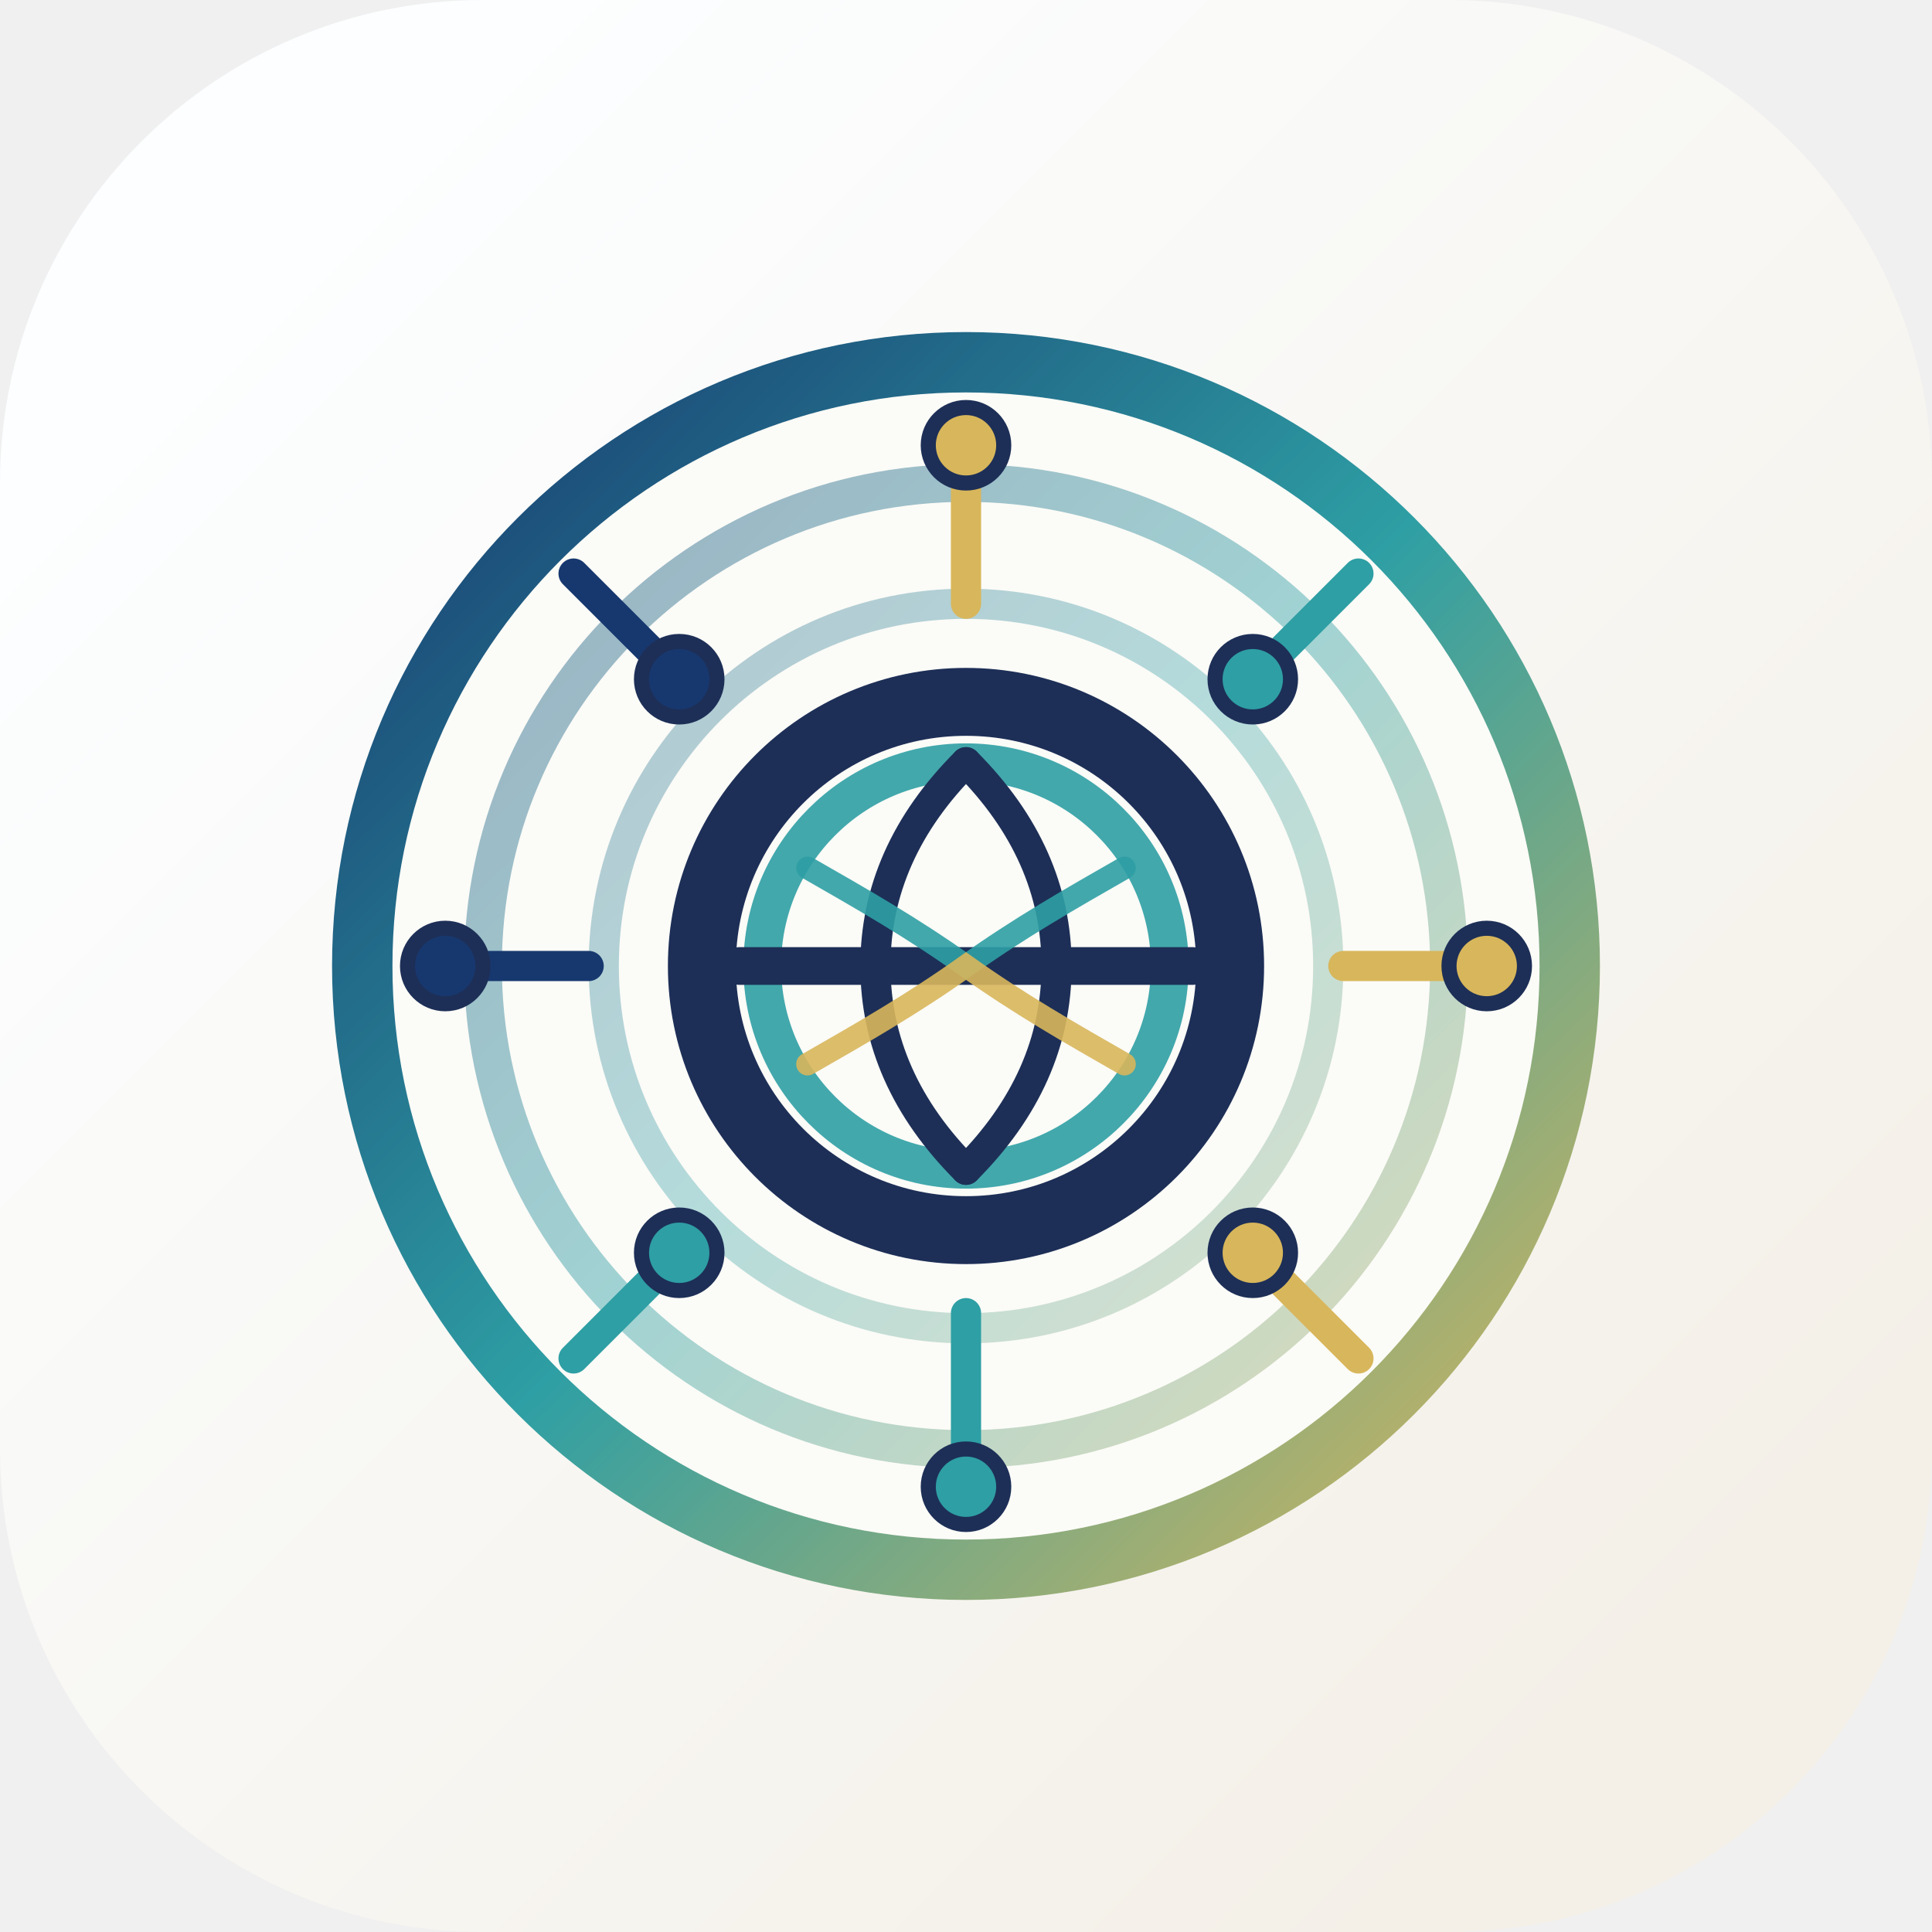
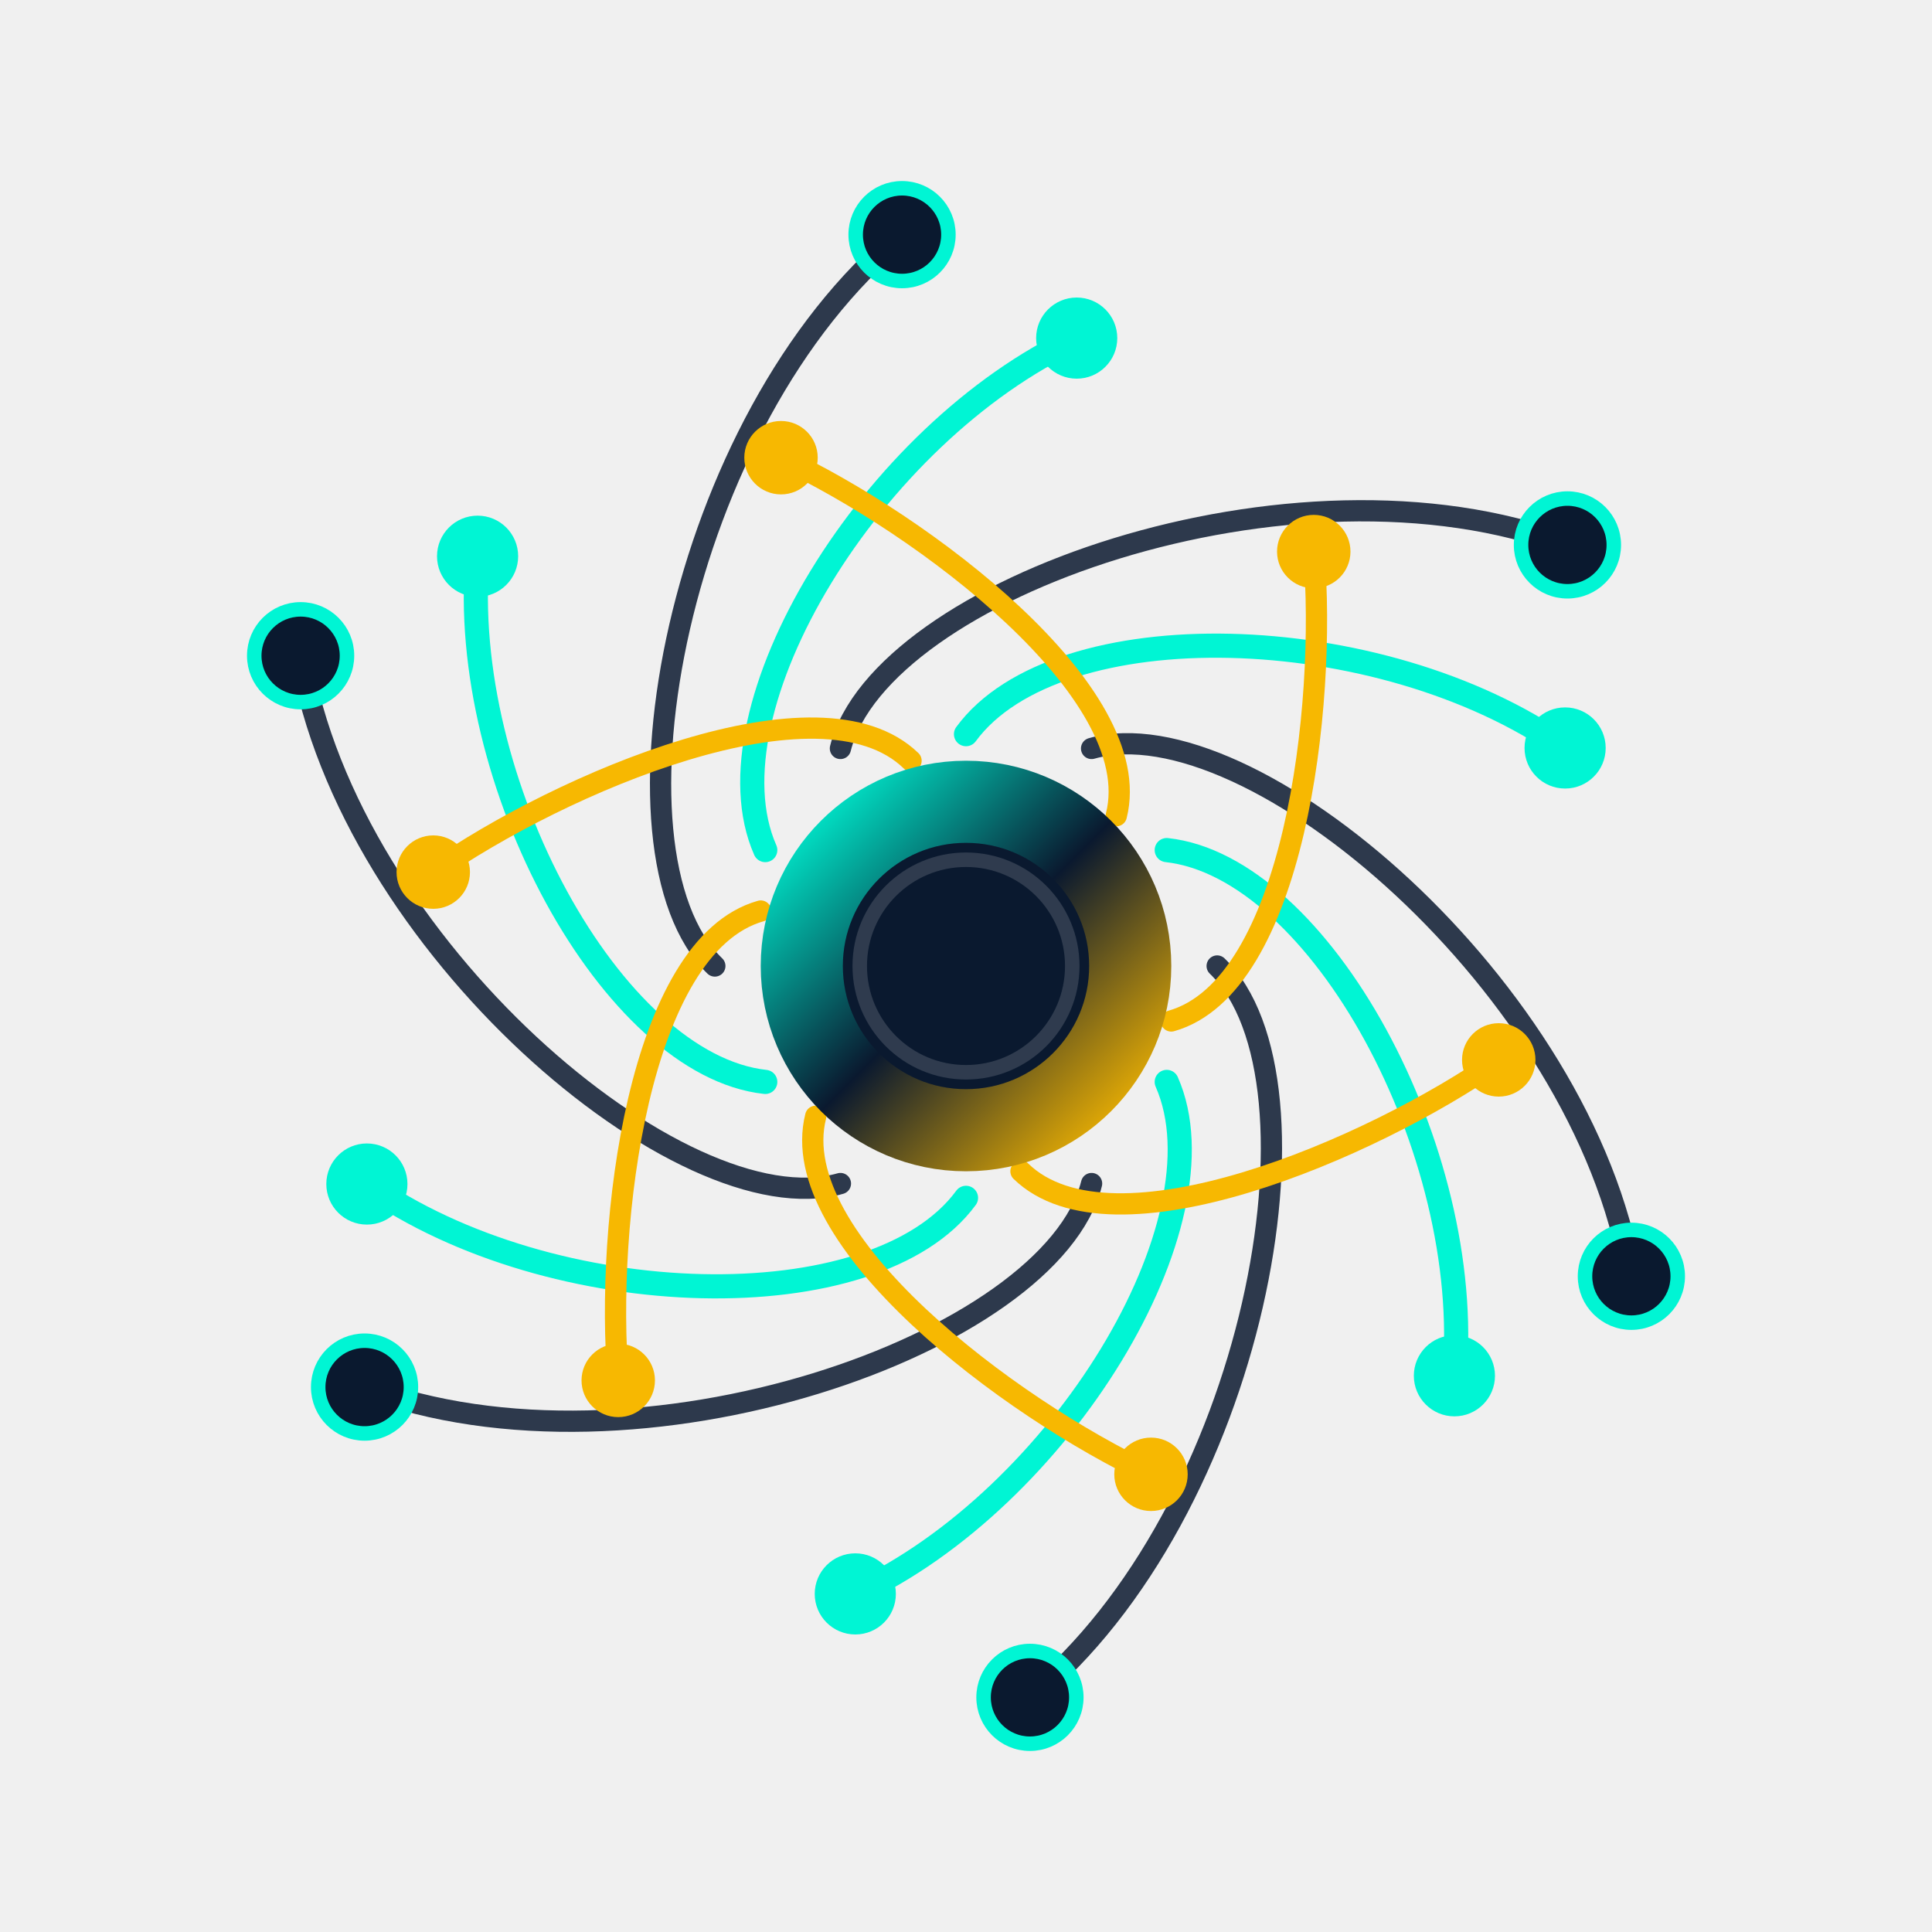
- <svg xmlns="http://www.w3.org/2000/svg" width="512" height="512" viewBox="0 0 512 512" fill="none" role="img" aria-labelledby="title desc">
+ <svg xmlns="http://www.w3.org/2000/svg" viewBox="0 0 200 200" width="512" height="512" role="img" aria-labelledby="op-title op-desc">
  <defs>
-     <linearGradient id="bg" x1="72" y1="72" x2="440" y2="440" gradientUnits="userSpaceOnUse">
-       <stop stop-color="#FCFEFF" />
-       <stop offset="1" stop-color="#F4F0E8" />
-     </linearGradient>
-     <linearGradient id="ring" x1="100" y1="98" x2="412" y2="412" gradientUnits="userSpaceOnUse">
-       <stop stop-color="#17386F" />
-       <stop offset="0.5" stop-color="#2E9FA4" />
-       <stop offset="1" stop-color="#D8B65B" />
+     <linearGradient id="oGrad" x1="0%" y1="0%" x2="100%" y2="100%">
+       <stop offset="0%" stop-color="#00f5d4" />
+       <stop offset="50%" stop-color="#0a192f" />
+       <stop offset="100%" stop-color="#f7b801" />
    </linearGradient>
  </defs>
-   <rect width="512" height="512" rx="128" fill="url(#bg)" />
-   <circle cx="256" cy="256" r="160" fill="#FBFBF7" />
-   <circle cx="256" cy="256" r="160" stroke="url(#ring)" stroke-width="16" />
-   <circle cx="256" cy="256" r="128" stroke="url(#ring)" stroke-width="10" opacity="0.44" />
-   <circle cx="256" cy="256" r="96" stroke="url(#ring)" stroke-width="8" opacity="0.34" />
-   <circle cx="256" cy="256" r="70" fill="none" stroke="#1D2F57" stroke-width="18" />
-   <circle cx="256" cy="256" r="54" fill="none" stroke="#2E9FA4" stroke-width="10" opacity="0.9" />
-   <path d="M256 160V118" stroke="#D8B65B" stroke-width="8" stroke-linecap="round" />
-   <path d="M256 394V348" stroke="#2E9FA4" stroke-width="8" stroke-linecap="round" />
-   <path d="M118 256H156" stroke="#17386F" stroke-width="8" stroke-linecap="round" />
-   <path d="M356 256H394" stroke="#D8B65B" stroke-width="8" stroke-linecap="round" />
-   <path d="M152 152L180 180" stroke="#17386F" stroke-width="8" stroke-linecap="round" />
-   <path d="M360 152L332 180" stroke="#2E9FA4" stroke-width="8" stroke-linecap="round" />
-   <path d="M152 360L180 332" stroke="#2E9FA4" stroke-width="8" stroke-linecap="round" />
-   <path d="M360 360L332 332" stroke="#D8B65B" stroke-width="8" stroke-linecap="round" />
-   <circle cx="256" cy="118" r="10" fill="#D8B65B" stroke="#1D2F57" stroke-width="4" />
-   <circle cx="256" cy="394" r="10" fill="#2E9FA4" stroke="#1D2F57" stroke-width="4" />
-   <circle cx="118" cy="256" r="10" fill="#17386F" stroke="#1D2F57" stroke-width="4" />
-   <circle cx="394" cy="256" r="10" fill="#D8B65B" stroke="#1D2F57" stroke-width="4" />
-   <circle cx="180" cy="180" r="10" fill="#17386F" stroke="#1D2F57" stroke-width="4" />
-   <circle cx="332" cy="180" r="10" fill="#2E9FA4" stroke="#1D2F57" stroke-width="4" />
-   <circle cx="180" cy="332" r="10" fill="#2E9FA4" stroke="#1D2F57" stroke-width="4" />
-   <circle cx="332" cy="332" r="10" fill="#D8B65B" stroke="#1D2F57" stroke-width="4" />
-   <path d="M196 256H316" stroke="#1D2F57" stroke-width="10" stroke-linecap="round" />
-   <path d="M256 202C240 218 232 236 232 256C232 276 240 294 256 310" stroke="#1D2F57" stroke-width="8" stroke-linecap="round" />
-   <path d="M256 202C272 218 280 236 280 256C280 276 272 294 256 310" stroke="#1D2F57" stroke-width="8" stroke-linecap="round" />
-   <path d="M214 230C228 238 242 246 256 256C270 246 284 238 298 230" stroke="#2E9FA4" stroke-width="6" stroke-linecap="round" opacity="0.9" />
-   <path d="M214 282C228 274 242 266 256 256C270 266 284 274 298 282" stroke="#D8B65B" stroke-width="6" stroke-linecap="round" opacity="0.9" />
+   <path d="M 126.00 100.00 C 138.21 111.82, 129.97 156.55, 106.62 175.71" fill="none" stroke="#0a192f" stroke-width="2.2" stroke-linecap="round" opacity="0.85" />
+   <circle cx="106.62" cy="175.71" r="4.8" fill="#0a192f" stroke="#00f5d4" stroke-width="1.5" />
+   <path d="M 113.00 122.52 C 108.87 139.00, 66.01 154.23, 37.74 143.59" fill="none" stroke="#0a192f" stroke-width="2.2" stroke-linecap="round" opacity="0.85" />
+   <circle cx="37.74" cy="143.59" r="4.8" fill="#0a192f" stroke="#00f5d4" stroke-width="1.5" />
+   <path d="M 87.00 122.52 C 70.66 127.18, 36.04 97.68, 31.12 67.88" fill="none" stroke="#0a192f" stroke-width="2.2" stroke-linecap="round" opacity="0.85" />
+   <circle cx="31.12" cy="67.88" r="4.8" fill="#0a192f" stroke="#00f5d4" stroke-width="1.5" />
+   <path d="M 74.00 100.00 C 61.79 88.18, 70.03 43.45, 93.38 24.29" fill="none" stroke="#0a192f" stroke-width="2.2" stroke-linecap="round" opacity="0.85" />
+   <circle cx="93.38" cy="24.29" r="4.8" fill="#0a192f" stroke="#00f5d4" stroke-width="1.5" />
+   <path d="M 87.00 77.48 C 91.13 61.00, 133.99 45.77, 162.26 56.41" fill="none" stroke="#0a192f" stroke-width="2.2" stroke-linecap="round" opacity="0.85" />
+   <circle cx="162.26" cy="56.41" r="4.8" fill="#0a192f" stroke="#00f5d4" stroke-width="1.5" />
+   <path d="M 113.00 77.48 C 129.34 72.82, 163.96 102.32, 168.88 132.12" fill="none" stroke="#0a192f" stroke-width="2.2" stroke-linecap="round" opacity="0.85" />
+   <circle cx="168.88" cy="132.12" r="4.8" fill="#0a192f" stroke="#00f5d4" stroke-width="1.5" />
+   <path d="M 120.78 112.00 C 127.19 126.55, 109.78 155.14, 88.54 165.00" fill="none" stroke="#00f5d4" stroke-width="2.5" stroke-linecap="round" />
+   <circle cx="88.54" cy="165.00" r="4.2" fill="#00f5d4" />
+   <path d="M 100.00 124.00 C 90.60 136.82, 57.14 136.04, 37.98 122.57" fill="none" stroke="#00f5d4" stroke-width="2.5" stroke-linecap="round" />
+   <circle cx="37.98" cy="122.57" r="4.2" fill="#00f5d4" />
+   <path d="M 79.22 112.00 C 63.41 110.27, 47.36 80.90, 49.44 57.58" fill="none" stroke="#00f5d4" stroke-width="2.5" stroke-linecap="round" />
+   <circle cx="49.44" cy="57.58" r="4.2" fill="#00f5d4" />
+   <path d="M 79.22 88.00 C 72.81 73.45, 90.22 44.86, 111.46 35.00" fill="none" stroke="#00f5d4" stroke-width="2.5" stroke-linecap="round" />
+   <circle cx="111.46" cy="35.00" r="4.2" fill="#00f5d4" />
+   <path d="M 100.00 76.00 C 109.40 63.18, 142.86 63.96, 162.02 77.43" fill="none" stroke="#00f5d4" stroke-width="2.5" stroke-linecap="round" />
+   <circle cx="162.02" cy="77.43" r="4.2" fill="#00f5d4" />
+   <path d="M 120.78 88.00 C 136.59 89.73, 152.64 119.10, 150.56 142.42" fill="none" stroke="#00f5d4" stroke-width="2.5" stroke-linecap="round" />
+   <circle cx="150.56" cy="142.42" r="4.2" fill="#00f5d4" />
+   <path d="M 121.25 105.69 C 133.94 102.10, 137.37 73.17, 136.00 57.10" fill="none" stroke="#f7b801" stroke-width="2.2" stroke-linecap="round" />
+   <circle cx="136.00" cy="57.10" r="3.8" fill="#f7b801" />
+   <path d="M 105.69 121.25 C 115.15 130.44, 141.92 118.95, 155.15 109.72" fill="none" stroke="#f7b801" stroke-width="2.2" stroke-linecap="round" />
+   <circle cx="155.15" cy="109.72" r="3.8" fill="#f7b801" />
+   <path d="M 84.44 115.56 C 81.21 128.34, 104.55 145.77, 119.15 152.62" fill="none" stroke="#f7b801" stroke-width="2.2" stroke-linecap="round" />
+   <circle cx="119.15" cy="152.62" r="3.8" fill="#f7b801" />
+   <path d="M 78.75 94.31 C 66.06 97.90, 62.63 126.83, 64.00 142.90" fill="none" stroke="#f7b801" stroke-width="2.2" stroke-linecap="round" />
+   <circle cx="64.00" cy="142.90" r="3.8" fill="#f7b801" />
+   <path d="M 94.31 78.75 C 84.85 69.56, 58.08 81.05, 44.85 90.28" fill="none" stroke="#f7b801" stroke-width="2.2" stroke-linecap="round" />
+   <circle cx="44.85" cy="90.28" r="3.8" fill="#f7b801" />
+   <path d="M 115.56 84.44 C 118.79 71.66, 95.45 54.23, 80.85 47.38" fill="none" stroke="#f7b801" stroke-width="2.2" stroke-linecap="round" />
+   <circle cx="80.85" cy="47.38" r="3.8" fill="#f7b801" />
+   <circle cx="100" cy="100" r="17" fill="#0a192f" />
+   <circle cx="100" cy="100" r="17" stroke="url(#oGrad)" stroke-width="8.5" fill="none" />
+   <circle cx="100" cy="100" r="11" fill="none" stroke="#ffffff" stroke-width="1.5" opacity="0.15" />
</svg>
